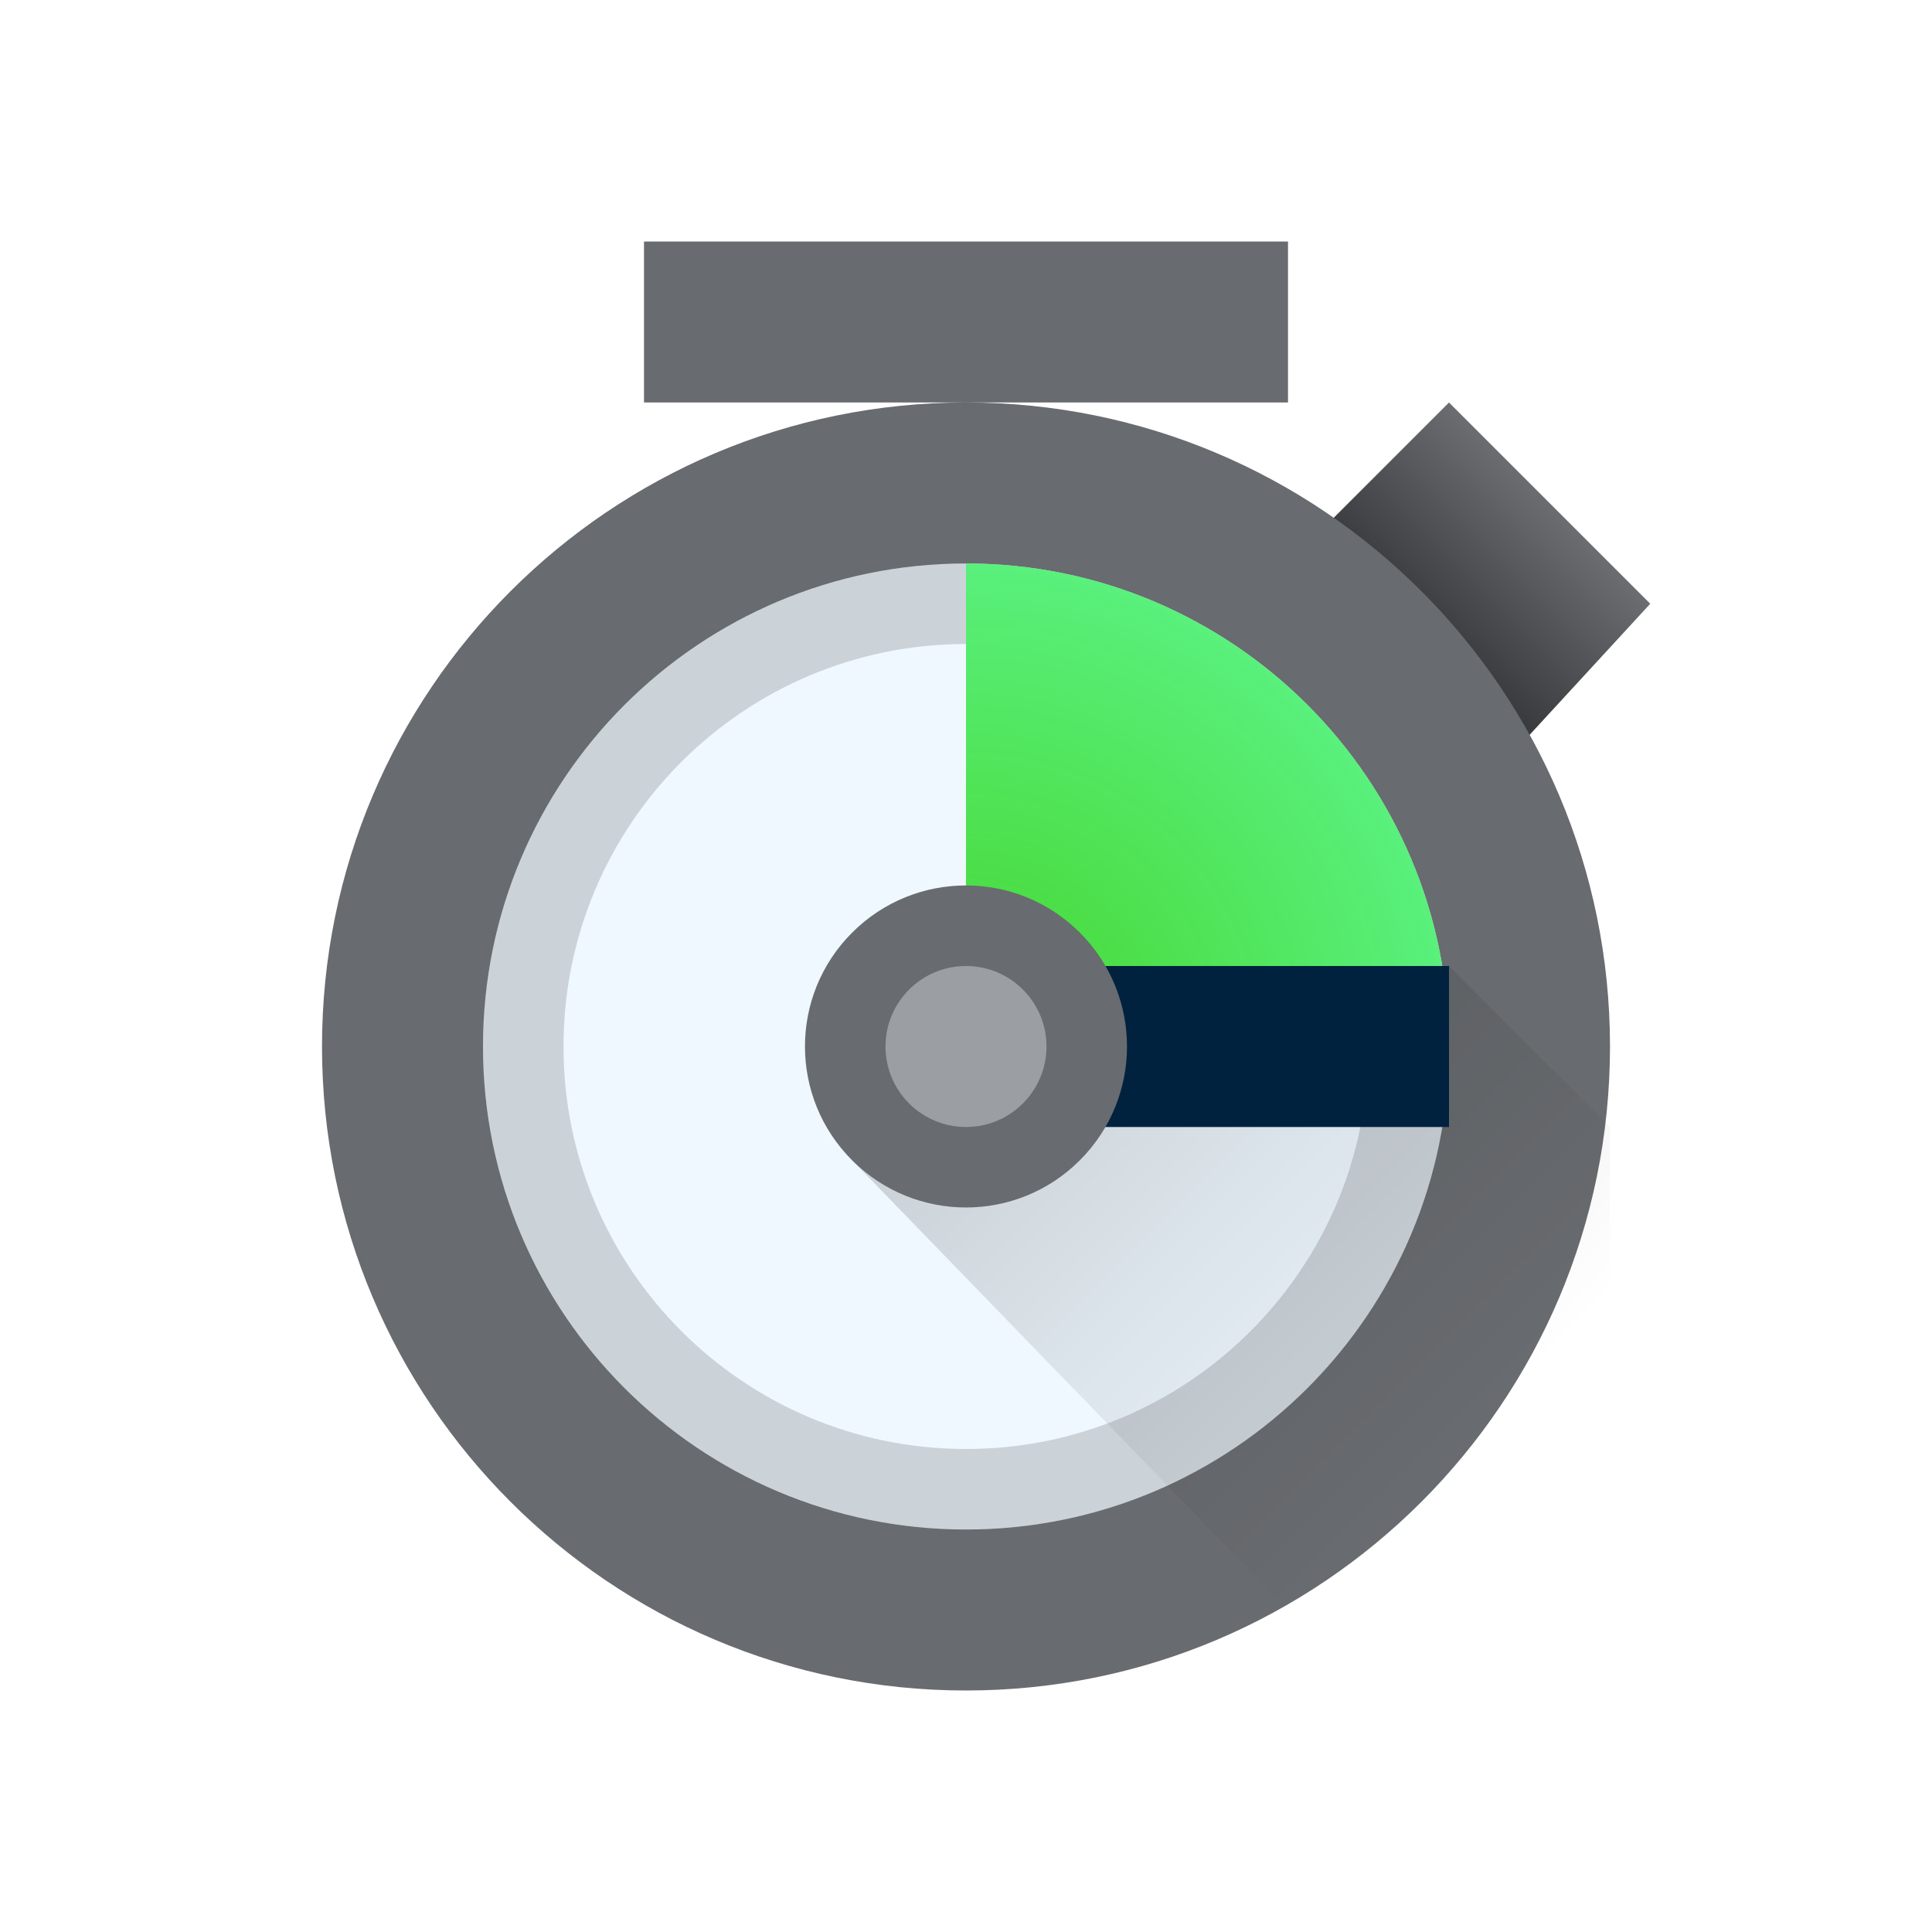
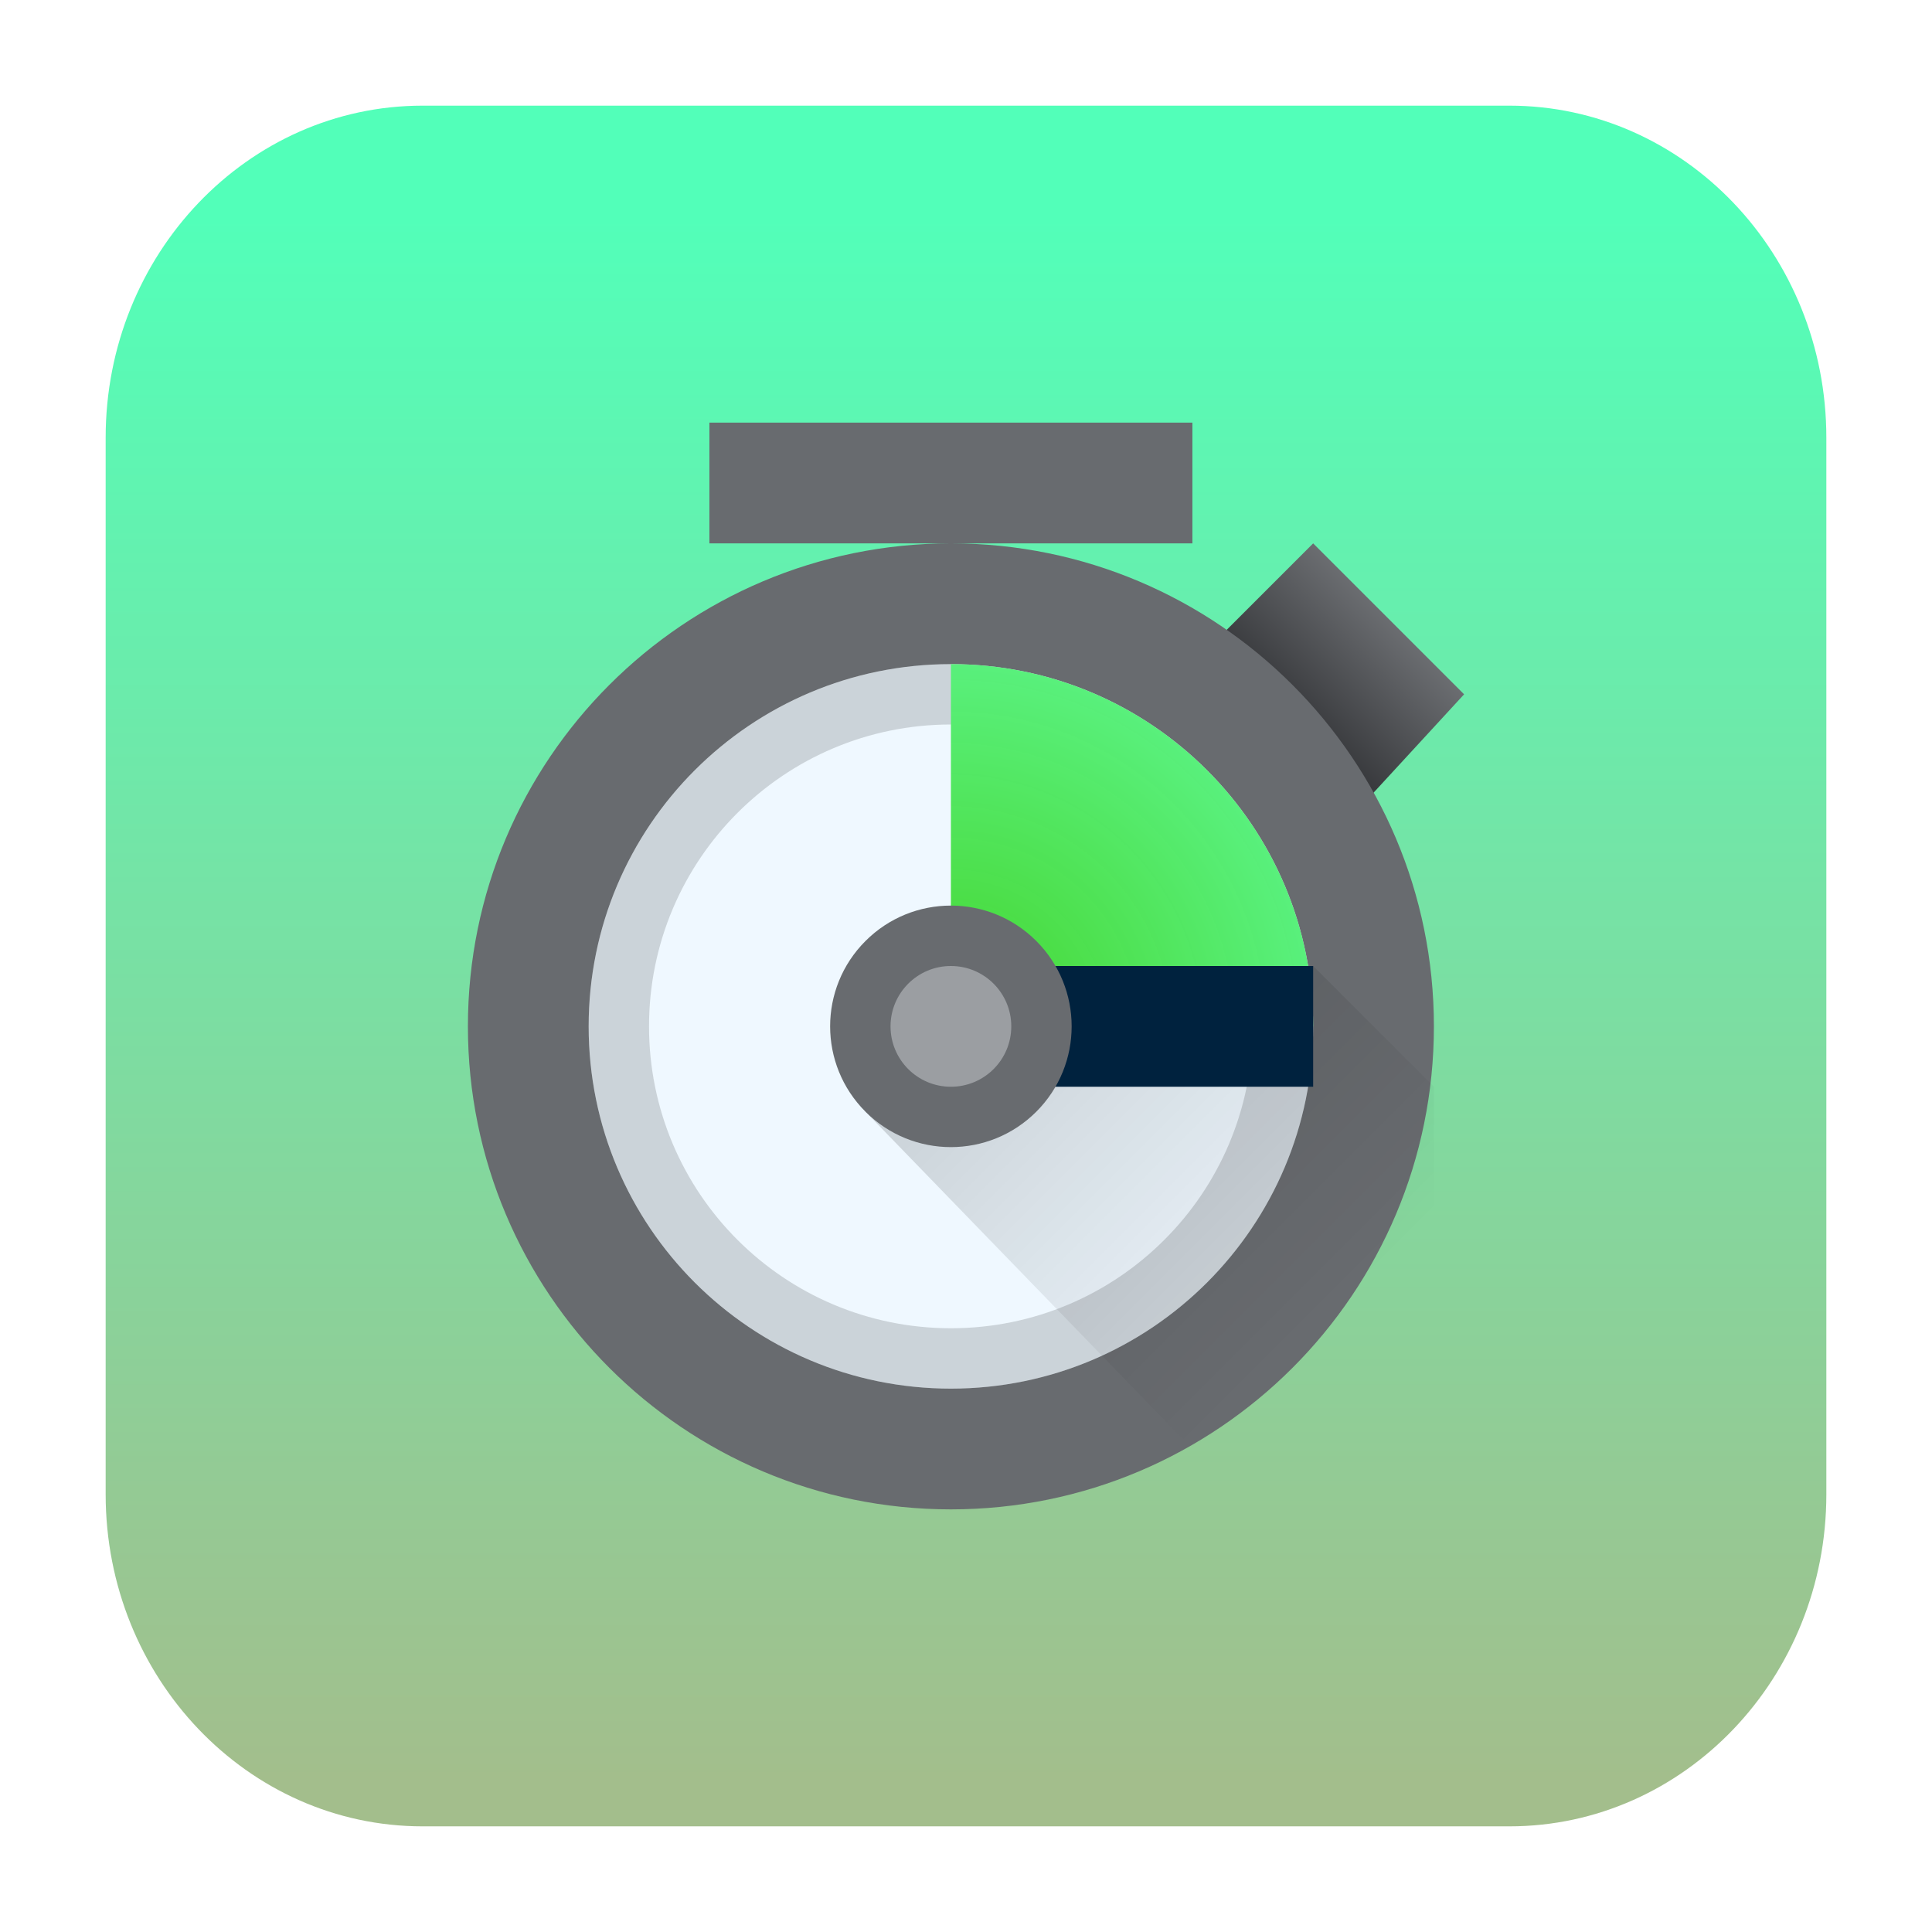
- <svg xmlns="http://www.w3.org/2000/svg" height="24" viewBox="0 0 24 24" width="24">
+ <svg xmlns="http://www.w3.org/2000/svg" xmlns:xlink="http://www.w3.org/1999/xlink" height="64" viewBox="0 0 64 64" width="64" version="1.1" id="svg11908">
+   <defs id="defs11912">
+     <linearGradient id="linearGradient1056" x1="169.51" x2="169.51" y1="122.46" y2="16.447" gradientTransform="matrix(0.4898683,0,0,0.4898683,-50.34282,-0.9669066)" gradientUnits="userSpaceOnUse">
+       <stop stop-color="#00b5eb" offset="0" id="stop2" style="stop-color:#a3be8c;stop-opacity:1;" />
+       <stop stop-color="#52ffb9" offset="1" id="stop4" />
+     </linearGradient>
+     <linearGradient id="linearGradient12490" gradientTransform="matrix(2.429564,2.429564,-2.429564,2.429564,1.364305,-972.8334)" gradientUnits="userSpaceOnUse" x1="204.866" x2="204.866" y1="197.195" y2="198.842">
+       <stop offset="0" stop-color="#9b9ea2" id="stop11881-6" />
+       <stop offset="1" stop-color="#1a1b1e" id="stop11883-1" />
+     </linearGradient>
+     <linearGradient id="linearGradient12494" gradientUnits="userSpaceOnUse" x1="9" x2="16.052" y1="11" y2="18.052" gradientTransform="matrix(2,0,0,2,20.63834,-27.05932)">
+       <stop offset="0" id="stop11876-0" />
+       <stop offset="1" stop-opacity="0" id="stop11878-6" />
+     </linearGradient>
+     <radialGradient id="a-3" cx="11" cy="12" gradientUnits="userSpaceOnUse" r="6">
+       <stop offset="0" stop-color="#3dd425" stop-opacity=".955" id="stop11871-2" />
+       <stop offset="1" stop-color="#59f07c" id="stop11873-0" />
+     </radialGradient>
+     <linearGradient xlink:href="#c" id="linearGradient12511" gradientUnits="userSpaceOnUse" gradientTransform="matrix(2.429564,2.429564,-2.429564,2.429564,1.364305,-972.8334)" x1="204.866" y1="197.195" x2="204.866" y2="198.842" />
+     <linearGradient xlink:href="#b" id="linearGradient12513" gradientUnits="userSpaceOnUse" gradientTransform="matrix(2,0,0,2,9.500002,10)" x1="9" y1="11" x2="16.052" y2="18.052" />
+   </defs>
  <radialGradient id="a" cx="11" cy="12" gradientUnits="userSpaceOnUse" r="6">
-     <stop offset="0" stop-color="#3dd425" stop-opacity=".955" />
-     <stop offset="1" stop-color="#59f07c" />
+     <stop offset="0" stop-color="#3dd425" stop-opacity=".955" id="stop11871" />
+     <stop offset="1" stop-color="#59f07c" id="stop11873" />
  </radialGradient>
-   <linearGradient id="b" gradientUnits="userSpaceOnUse" x1="9" x2="16.052" y1="11" y2="18.052">
-     <stop offset="0" />
-     <stop offset="1" stop-opacity="0" />
+   <linearGradient id="b" gradientUnits="userSpaceOnUse" x1="9" x2="16.052" y1="11" y2="18.052" gradientTransform="matrix(2,0,0,2,20.63834,-27.05932)">
+     <stop offset="0" id="stop11876" />
+     <stop offset="1" stop-opacity="0" id="stop11878" />
  </linearGradient>
-   <linearGradient id="c" gradientTransform="matrix(2.429564 2.429564 -2.429564 2.429564 1.364305 -972.8334)" gradientUnits="userSpaceOnUse" x1="204.866" x2="204.866" y1="197.195" y2="198.842">
-     <stop offset="0" stop-color="#9b9ea2" />
-     <stop offset="1" stop-color="#1a1b1e" />
+   <linearGradient id="c" gradientTransform="matrix(2.429564,2.429564,-2.429564,2.429564,1.364305,-972.8334)" gradientUnits="userSpaceOnUse" x1="204.866" x2="204.866" y1="197.195" y2="198.842">
+     <stop offset="0" stop-color="#9b9ea2" id="stop11881" />
+     <stop offset="1" stop-color="#1a1b1e" id="stop11883" />
  </linearGradient>
-   <g transform="translate(1,1)">
-     <g stroke-width="3">
-       <path d="m11 6h4l2-2 2.5 2.5-1.5 1.63v3.87h-7z" fill="url(#c)" />
-       <path d="m7 2v2h4 4v-2zm4 2a8 8 0 0 0 -8 8 8 8 0 0 0 8 8 8 8 0 0 0 8-8 8 8 0 0 0 -8-8z" fill="#686b6f" />
-       <circle cx="11" cy="12" fill="#eff8ff" r="6" />
-     </g>
-     <path d="m11 11-1.414 2.414 5.414 5.586h4v-6l-2-2z" fill="url(#b)" opacity=".2" />
-     <g stroke-width="3">
-       <path d="m11 6a6 6 0 0 0 -6 6 6 6 0 0 0 6 6 6 6 0 0 0 6-6 6 6 0 0 0 -6-6zm0 1a5 5 0 0 1 5 5 5 5 0 0 1 -5 5 5 5 0 0 1 -5-5 5 5 0 0 1 5-5z" opacity=".15" />
-       <path d="m11 6v6h6a6 6 0 0 0 -6-6z" fill="url(#a)" />
-       <path d="m11 11h6v2h-6z" fill="#00223e" />
-       <path d="m1.293 16.263c0 1.105-.895 2-2 2-1.105 0-2-.895-2-2s.895-2 2-2c1.105 0 2.0.895 2 2z" fill="#686b6f" transform="matrix(.7071068 -.7071068 .7071068 .7071068 0 0)" />
-       <circle cx="11" cy="12" fill="#9b9ea2" r="1" />
-     </g>
+   <rect x="3.5" y="3.5" width="57" height="57" rx="10.5" ry="11" id="rect19" style="fill:url(#linearGradient1056);stroke-width:3.847" />
+   <g stroke-width="3" id="g11892-6" transform="matrix(2,0,0,2,9.500002,10)">
+     <path d="m 11,6 h 4 L 17,4 19.5,6.5 18,8.13 V 12 h -7 z" fill="url(#c)" id="path11886-1" style="fill:url(#linearGradient12511)" />
+     <path d="m 7,2 v 2 h 4 4 V 2 Z m 4,2 a 8,8 0 0 0 -8,8 8,8 0 0 0 8,8 8,8 0 0 0 8,-8 8,8 0 0 0 -8,-8 z" fill="#686b6f" id="path11888-5" />
+     <circle cx="11" cy="12" fill="#eff8ff" r="6" id="circle11890-5" />
+   </g>
+   <path d="m 31.5,32 -2.828,4.828 10.828,11.172 h 8 V 36 l -4,-4 z" fill="url(#b)" opacity="0.2" id="path11894-4" style="fill:url(#linearGradient12513);stroke-width:2" />
+   <g stroke-width="3" id="g11906-7" transform="matrix(2,0,0,2,9.500002,10)">
+     <path d="m 11,6 a 6,6 0 0 0 -6,6 6,6 0 0 0 6,6 6,6 0 0 0 6,-6 6,6 0 0 0 -6,-6 z m 0,1 a 5,5 0 0 1 5,5 5,5 0 0 1 -5,5 5,5 0 0 1 -5,-5 5,5 0 0 1 5,-5 z" opacity="0.15" id="path11896-6" />
+     <path d="m 11,6 v 6 h 6 A 6,6 0 0 0 11,6 Z" fill="url(#a)" id="path11898-5" style="fill:url(#a-3)" />
+     <path d="m 11,11 h 6 v 2 h -6 z" fill="#00223e" id="path11900-6" />
+     <path d="m 1.293,16.263 c 0,1.105 -0.895,2 -2,2 -1.105,0 -2,-0.895 -2,-2 0,-1.105 0.895,-2 2,-2 1.105,0 2,0.895 2,2 z" fill="#686b6f" transform="rotate(-45)" id="path11902-9" />
+     <circle cx="11" cy="12" fill="#9b9ea2" r="1" id="circle11904-3" />
  </g>
</svg>
